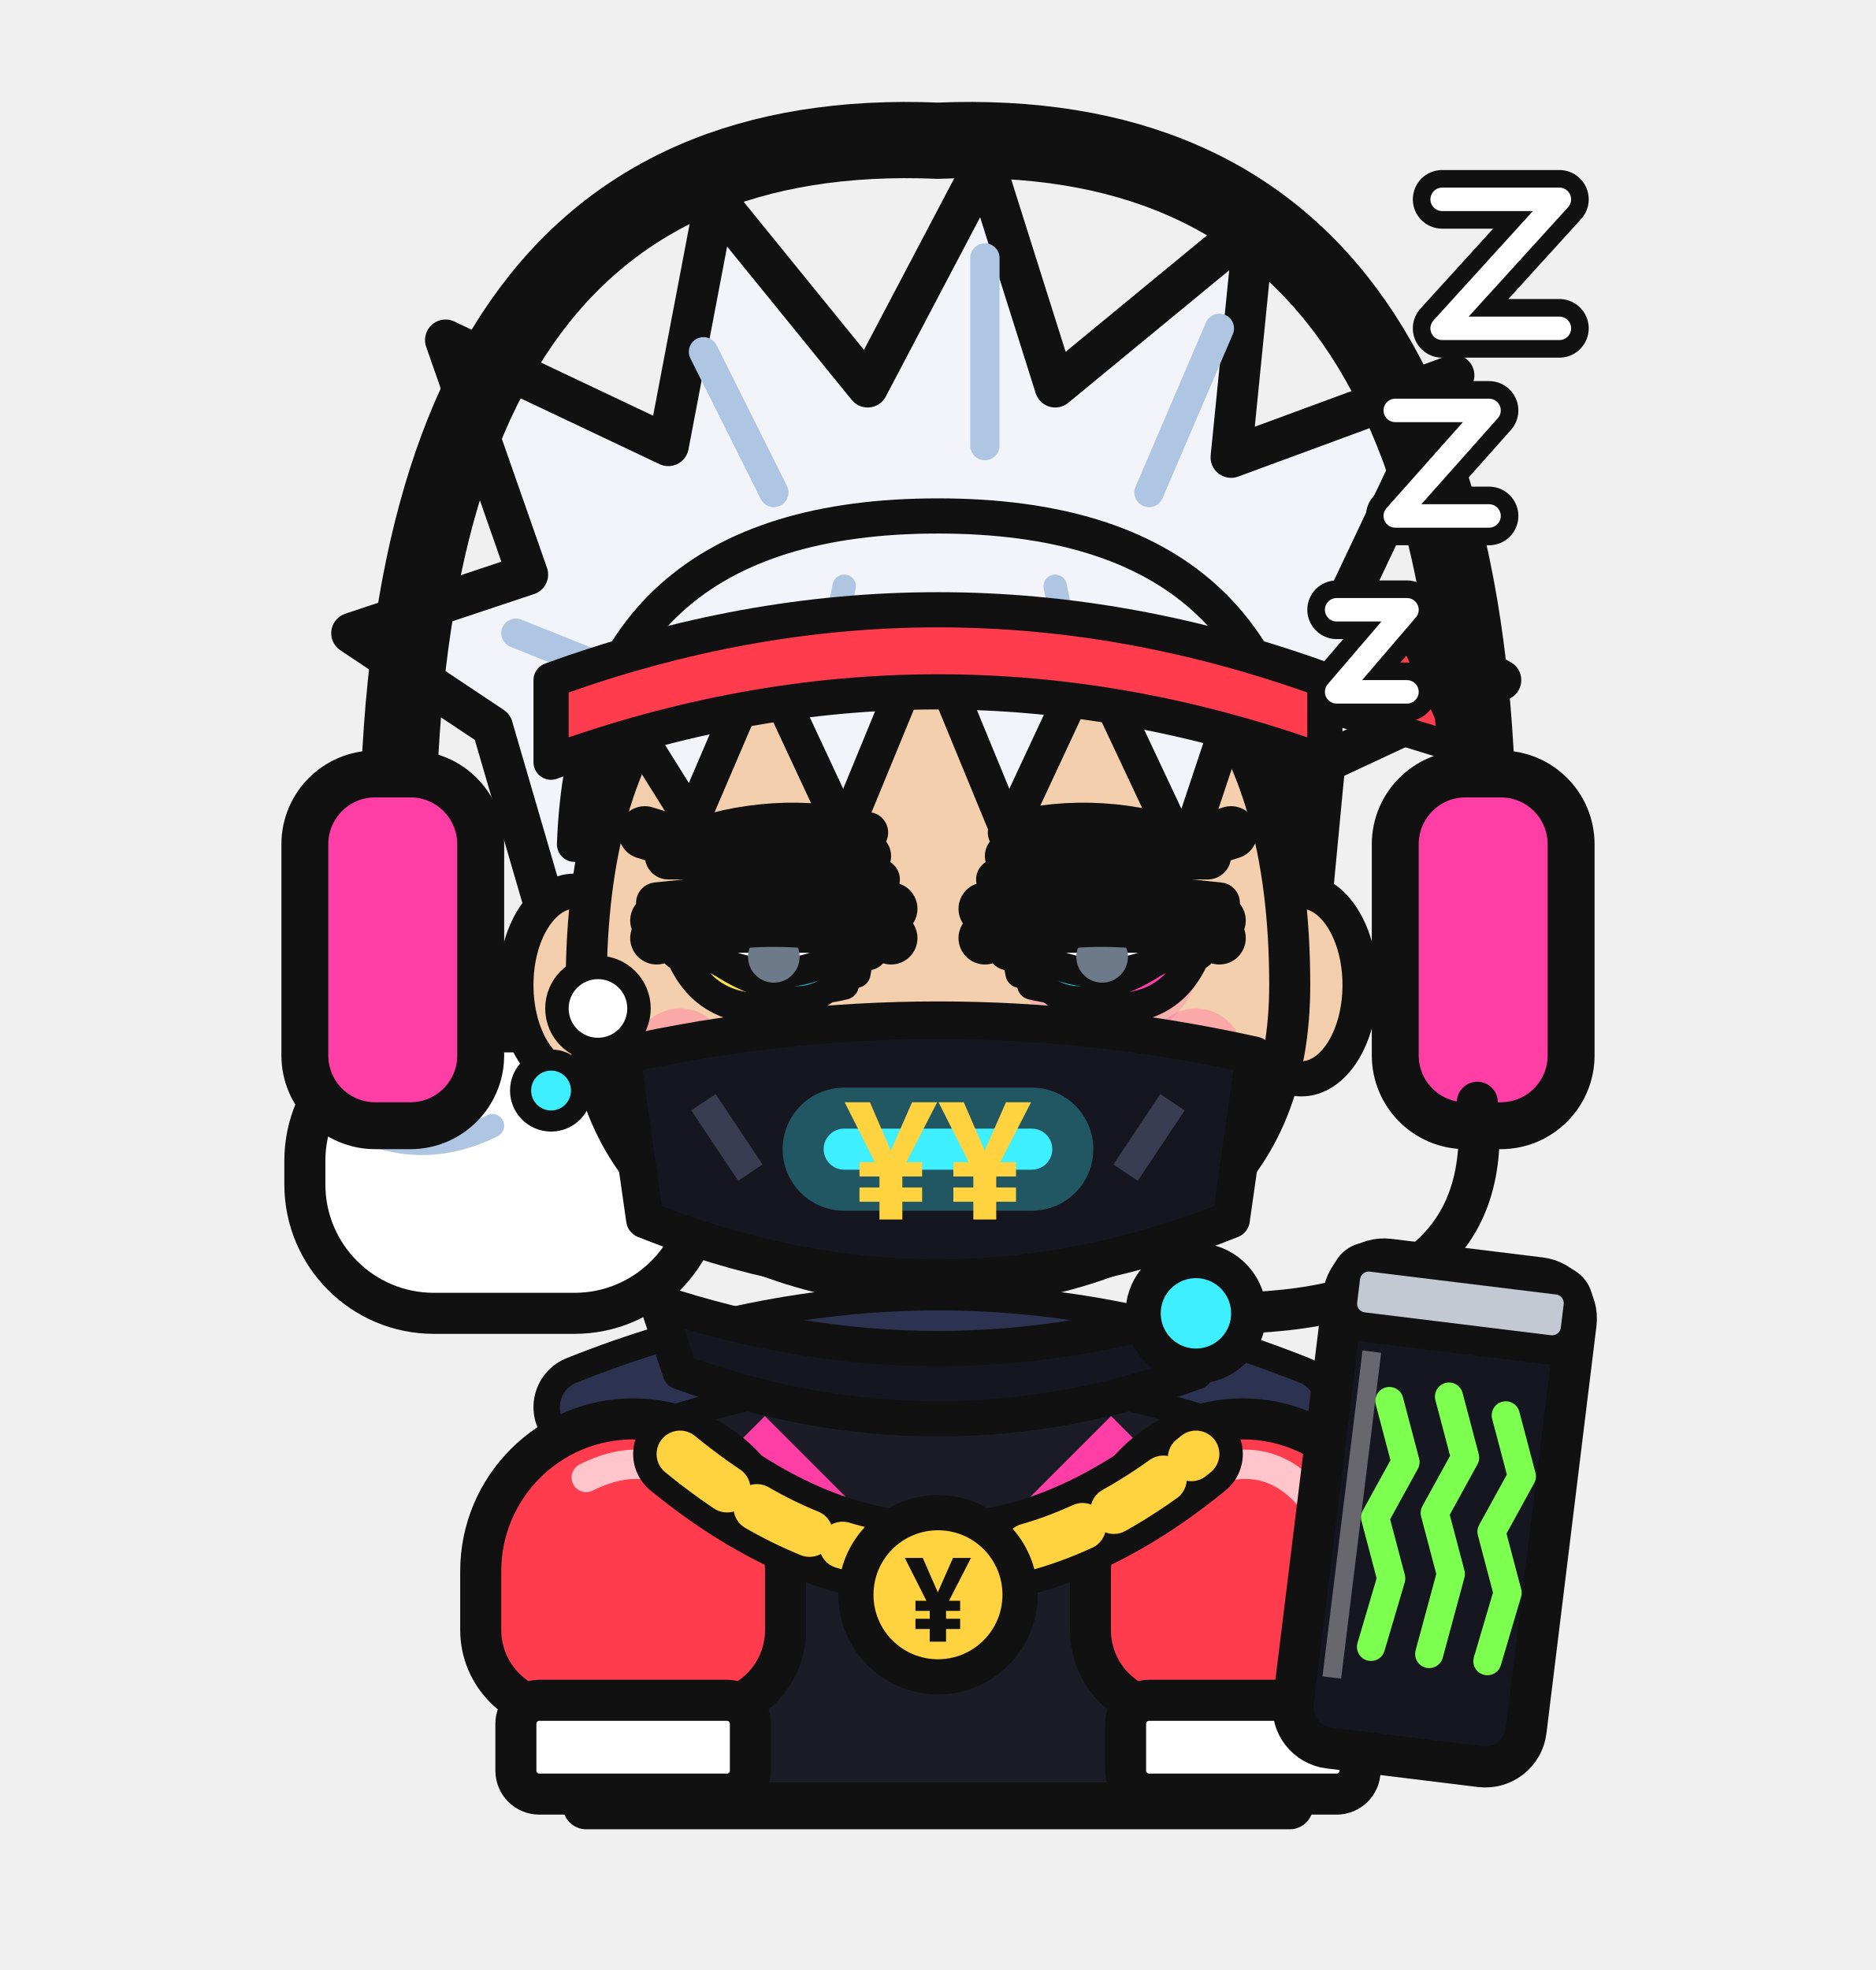
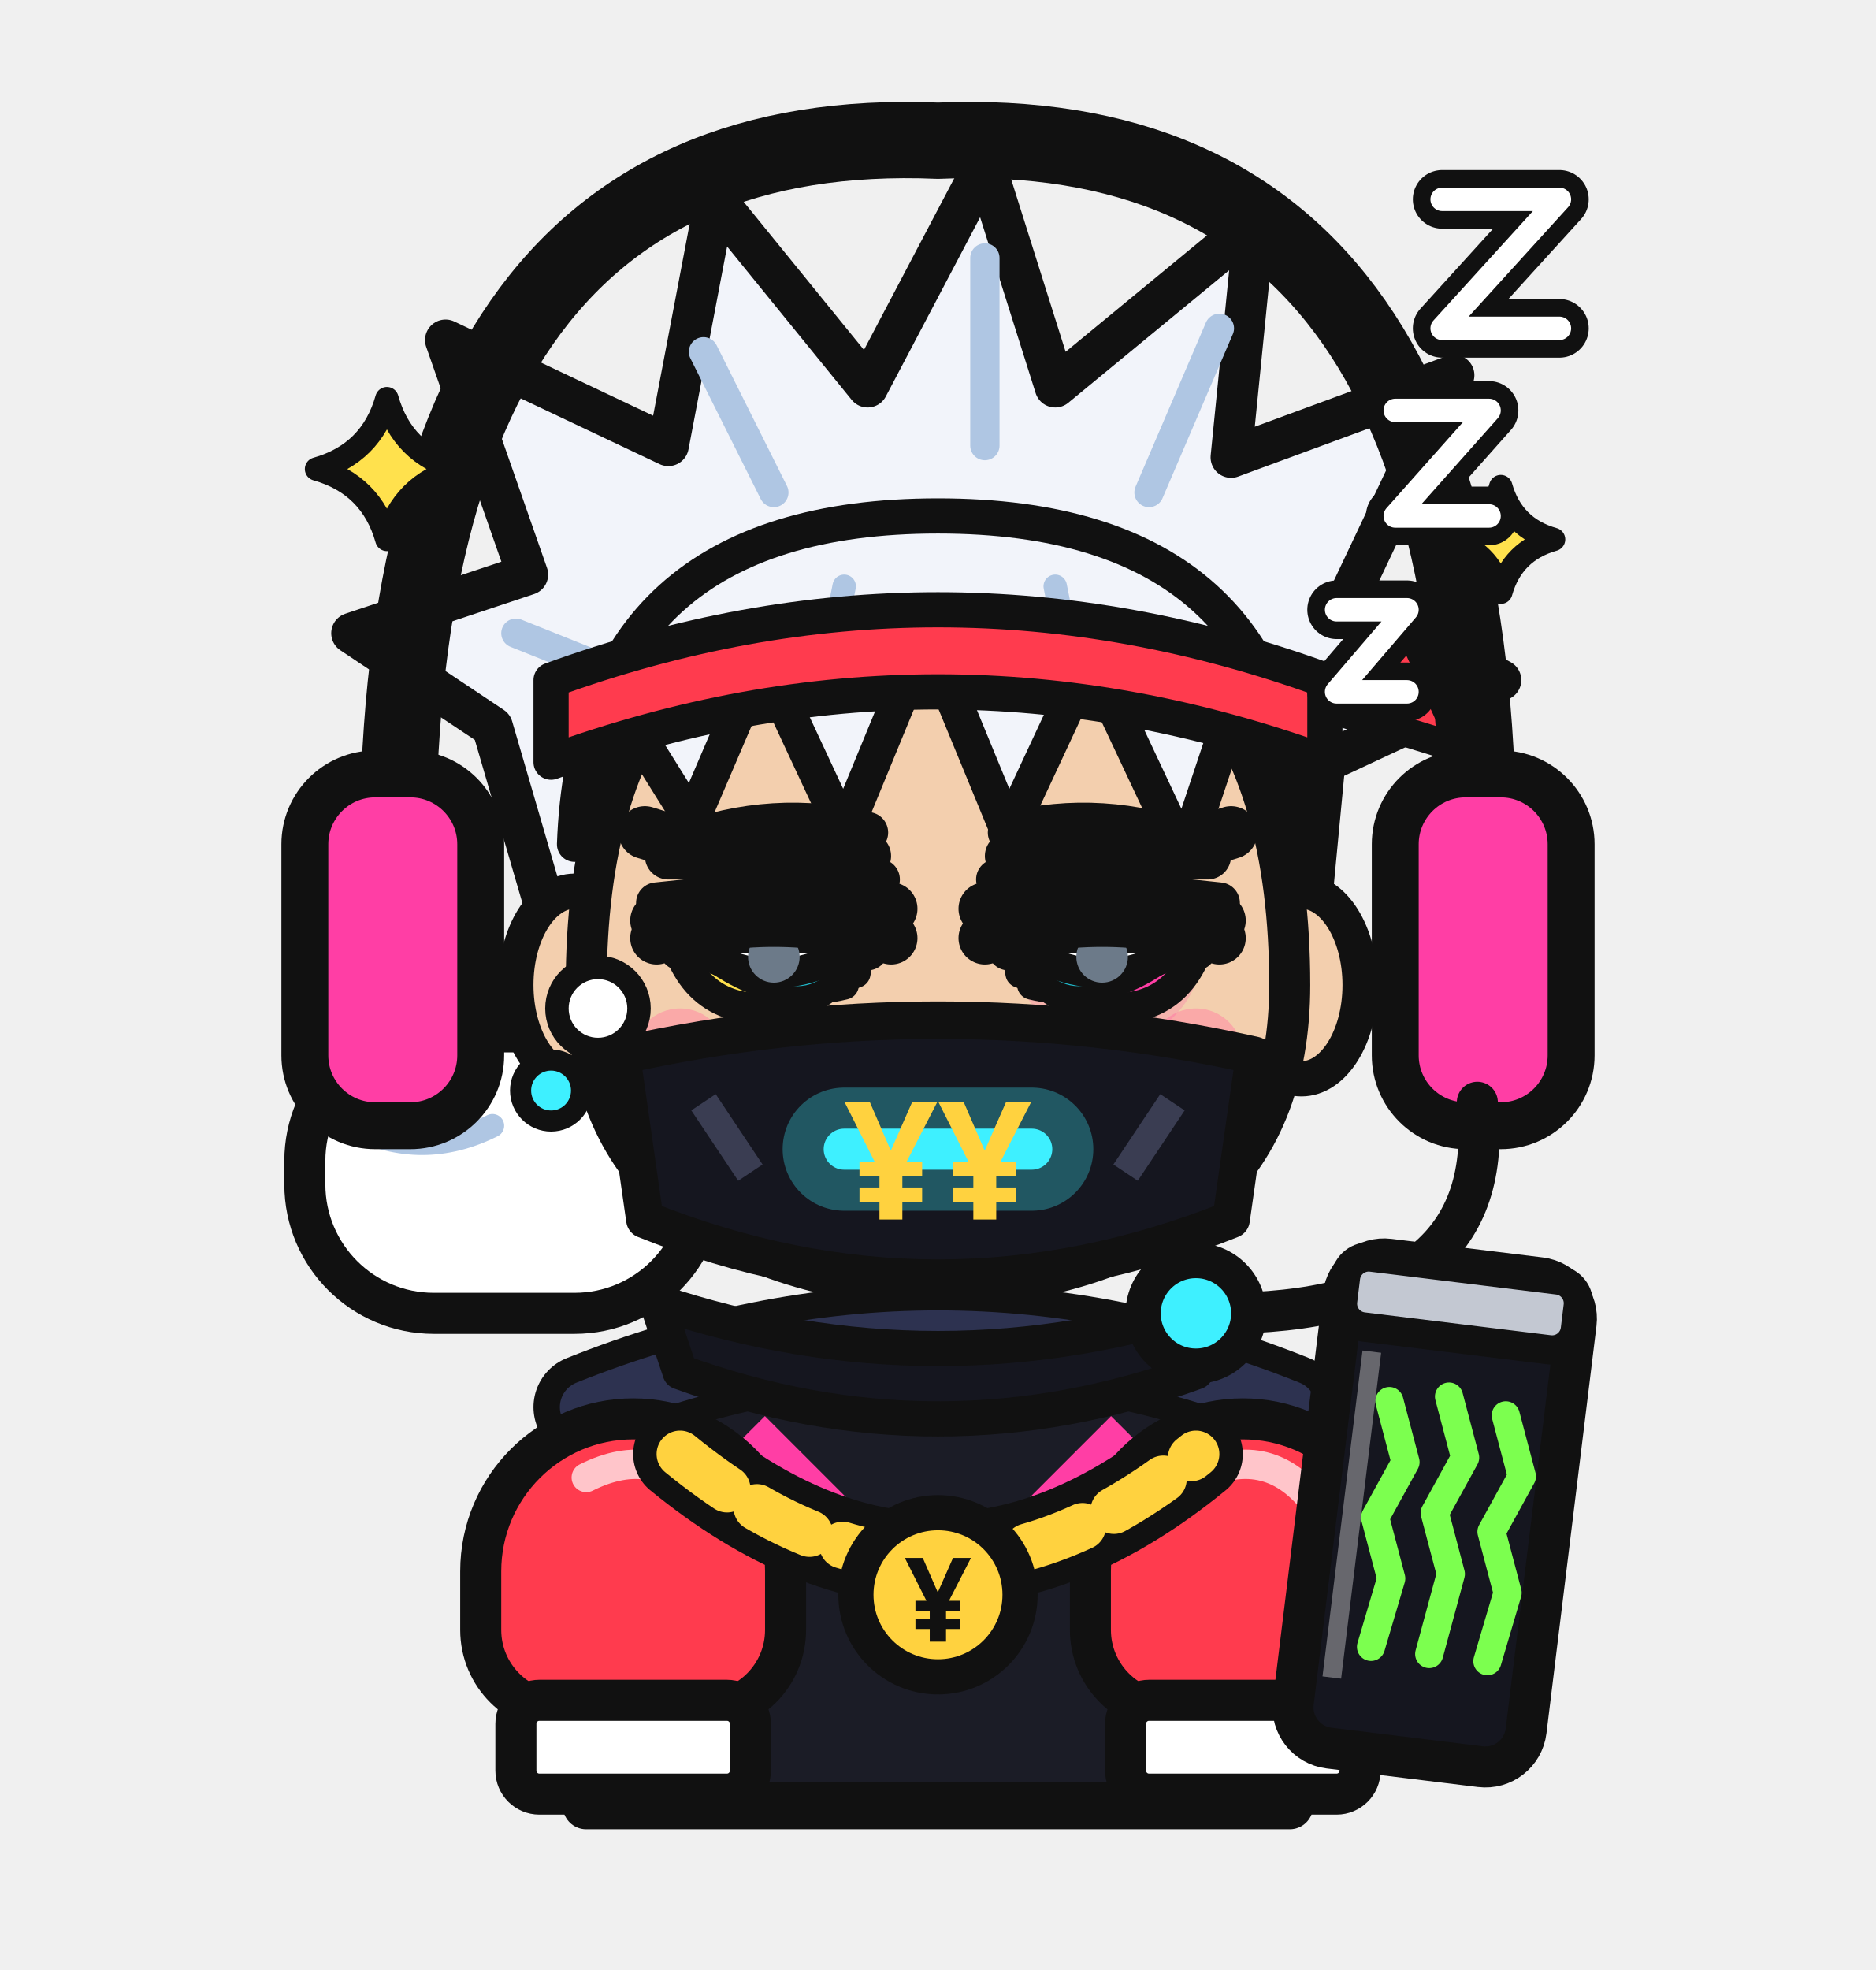
<svg xmlns="http://www.w3.org/2000/svg" viewBox="-20 -16 160 168" width="480" height="504">
  <g id="RUNNER">
    <g id="pillow">
      <rect x="6" y="72" width="34" height="24" rx="11" fill="#fff" stroke="#111" stroke-width="3.5" />
      <path d="M10 80 q6 3 12 0" fill="none" stroke="#AFC6E3" stroke-width="2" stroke-linecap="round" />
    </g>
    <g id="body">
      <g id="jacket">
        <path d="M30 138 L36 102 Q60 92 84 102 L90 138 Z" fill="#1B1C26" stroke="#111" stroke-width="4" stroke-linejoin="round" />
      </g>
      <g id="stripe_neon">
        <path d="M44 106 L60 122 L76 106" fill="none" stroke="#FF3EA5" stroke-width="3.5" stroke-linejoin="round" />
      </g>
      <g id="hood_collar">
        <path d="M30 104 Q60 92 90 104" fill="none" stroke="#111" stroke-width="9" stroke-linecap="round" />
        <path d="M30 104 Q60 92 90 104" fill="none" stroke="#2D3250" stroke-width="4.5" stroke-linecap="round" />
      </g>
    </g>
    <g id="head">
      <g id="hair_back">
        <path d="M29 70 L22 46 L10 38 L25 33 L18 13 L37 22 L41 1 L54 17 L64 -2 L70 17 L87 3 L85 23 L104 16 L95 35 L108 42 L93 49 L91 70 Q60 40 29 70Z" fill="#F2F4FA" stroke="#111" stroke-width="3.5" stroke-linejoin="round" />
        <path d="M40 14 L46 26 M64 6 L64 22 M84 12 L78 26 M24 38 L34 42 M98 40 L88 44" stroke="#AFC6E3" stroke-width="2.5" stroke-linecap="round" />
      </g>
      <g id="ear_L">
        <ellipse cx="29" cy="68" rx="5" ry="8" fill="#F3CFAE" stroke="#111" stroke-width="3" />
      </g>
      <g id="ear_R">
        <ellipse cx="91" cy="68" rx="5" ry="8" fill="#F3CFAE" stroke="#111" stroke-width="3" />
      </g>
      <g id="face_base">
        <path d="M30 68 Q30 34 60 32 Q90 34 90 68 Q90 92 60 94 Q30 92 30 68Z" fill="#F3CFAE" stroke="#111" stroke-width="3.5" />
      </g>
      <g id="eyes">
        <g id="eyes_work">
          <path d="M37 63 L54 62 L53 67 Q45 70 38 64Z" fill="#fff" stroke="#111" stroke-width="2.5" stroke-linejoin="round" />
          <circle cx="47" cy="65.5" r="2.6" fill="#6C7A89" />
          <path d="M83 63 L66 62 L67 67 Q75 70 82 64Z" fill="#fff" stroke="#111" stroke-width="2.5" stroke-linejoin="round" />
          <circle cx="73" cy="65.5" r="2.6" fill="#6C7A89" />
          <g id="lids_work">
            <path d="M36 62.5 L55 61.5 M84 62.5 L65 61.5" stroke="#111" stroke-width="4.5" stroke-linecap="round" />
          </g>
          <g id="eyebags">
            <path d="M40 72 q6 2 12 0 M68 72 q6 2 12 0" fill="none" stroke="#B98B6E" stroke-width="2" stroke-linecap="round" />
          </g>
          <g id="brows_work">
            <path d="M38 56 h15 M82 56 h-15" stroke="#111" stroke-width="3.5" stroke-linecap="round" />
          </g>
        </g>
        <g id="eyes_chill">
          <path d="M38 65 q8 -6 16 0 M66 65 q8 -6 16 0" fill="none" stroke="#111" stroke-width="3.5" stroke-linecap="round" />
          <path d="M38 56 q8 -3 16 -1 M82 56 q-8 -3 -16 -1" stroke="#111" stroke-width="3.5" fill="none" stroke-linecap="round" />
          <circle cx="38" cy="74" r="4" fill="#FF8FA3" opacity=".6" />
          <circle cx="82" cy="74" r="4" fill="#FF8FA3" opacity=".6" />
        </g>
        <g id="eyes_box">
          <g id="cateye_L">
            <path d="M37 61 q8 -2 17 1 q-2 8 -9 8 q-7 0 -8 -9z" fill="#FFE14D" stroke="#111" stroke-width="2.6" />
            <path d="M45.5 61 v7" stroke="#111" stroke-width="3" stroke-linecap="round" />
          </g>
          <g id="cateye_R">
            <circle cx="74.5" cy="65" r="8" fill="#FF3EA5" opacity=".2" />
            <path d="M83 61 q-8 -2 -17 1 q2 8 9 8 q7 0 8 -9z" fill="#FF3EA5" stroke="#111" stroke-width="2.6" />
            <path d="M74.5 61 v7" stroke="#111" stroke-width="3" stroke-linecap="round" />
          </g>
          <g id="brows_box">
            <path d="M35 55 L56 61.5 M85 55 L64 61.5" stroke="#111" stroke-width="4.5" stroke-linecap="round" />
          </g>
        </g>
        <g id="eyes_money">
          <path d="M37 62 L54 60 L52 68 Q44 70 37 62Z" fill="#fff" stroke="#111" stroke-width="2.5" stroke-linejoin="round" />
          <circle cx="48" cy="64.5" r="3.6" fill="#1FB8C9" />
          <circle cx="48" cy="64.5" r="1.5" fill="#111" />
          <path d="M83 62 L66 60 L68 68 Q76 70 83 62Z" fill="#fff" stroke="#111" stroke-width="2.5" stroke-linejoin="round" />
          <circle cx="72" cy="64.5" r="3.6" fill="#1FB8C9" />
          <circle cx="72" cy="64.5" r="1.5" fill="#111" />
          <path d="M36 61 L55 59 M84 61 L65 59" stroke="#111" stroke-width="3.5" stroke-linecap="round" />
          <path d="M37 57 L54 57 M83 57 L66 57" stroke="#111" stroke-width="4" stroke-linecap="round" />
+         </g>
+         <g id="eye_glint">
+           <circle cx="48" cy="64.4" r="1.1" fill="#fff" />
+           <circle cx="72" cy="64.4" r="1.1" fill="#fff" />
        </g>
        <g id="eyes_sleepy">
          <path d="M38 64 Q46 70 54 64 Z" fill="#fff" stroke="#111" stroke-width="2.5" stroke-linejoin="round" />
          <circle cx="46" cy="65.6" r="2.2" fill="#6C7A89" />
          <path d="M82 64 Q74 70 66 64 Z" fill="#fff" stroke="#111" stroke-width="2.5" stroke-linejoin="round" />
          <circle cx="74" cy="65.6" r="2.2" fill="#6C7A89" />
          <path d="M36 64 Q46 61 56 64 M84 64 Q74 61 64 64" fill="none" stroke="#111" stroke-width="4.5" stroke-linecap="round" />
          <path d="M38 57 q8 3 16 2 M82 57 q-8 3 -16 2" fill="none" stroke="#111" stroke-width="3.2" stroke-linecap="round" />
        </g>
      </g>
      <g id="mouth">
        <g id="mouth_smile">
          <path d="M52 80 q8 6 16 0" fill="none" stroke="#111" stroke-width="3.2" stroke-linecap="round" />
        </g>
        <g id="mouth_fang">
          <path d="M52 83 h16" stroke="#111" stroke-width="3.2" stroke-linecap="round" />
          <path d="M64.5 83 l-2 5 l-2 -5z" fill="#fff" stroke="#111" stroke-width="1.5" stroke-linejoin="round" />
        </g>
        <g id="mouth_yawn">
          <ellipse cx="60" cy="85" rx="5.5" ry="7" fill="#111" />
          <path d="M55.5 89 q4.5 -3.5 9 0 q-4.5 3.5 -9 0z" fill="#FF8FA3" />
        </g>
      </g>
      <g id="mask">
        <g id="mask_up">
          <path d="M33 74 Q60 68 87 74 L85 88 Q60 98 35 88Z" fill="#15161F" stroke="#111" stroke-width="3.2" stroke-linejoin="round" />
          <g id="panel_lines">
            <path d="M40 78 l4 6 M80 78 l-4 6" stroke="#3A3D52" stroke-width="2.5" />
          </g>
          <g id="led">
            <g id="led_line">
              <path d="M52 82 h16" fill="none" stroke="#3EF0FF" stroke-width="10.5" stroke-linecap="round" stroke-linejoin="round" opacity=".3" />
              <path d="M52 82 h16" fill="none" stroke="#3EF0FF" stroke-width="3.5" stroke-linecap="round" stroke-linejoin="round" />
            </g>
            <g id="led_yen">
              <text x="60" y="88" text-anchor="middle" font-size="14" font-weight="700" font-family="sans-serif" fill="#FFD23F">¥¥</text>
            </g>
          </g>
        </g>
        <g id="mask_down">
          <path d="M36 95 Q60 103 84 95 L82 101 Q60 109 38 101Z" fill="#15161F" stroke="#111" stroke-width="3" stroke-linejoin="round" />
        </g>
      </g>
      <g id="hair_fringe">
        <path d="M29 56 Q30 28 60 28 Q90 28 91 56 L85 45 L81 57 L73 40 L66 55 L59 38 L52 55 L45 40 L39 54 L34 46Z" fill="#F2F4FA" stroke="#111" stroke-width="3" stroke-linejoin="round" />
        <path d="M52 34 L50 44 M70 34 L72 44" stroke="#AFC6E3" stroke-width="2" stroke-linecap="round" />
      </g>
      <g id="earring_neon">
        <circle cx="27" cy="77" r="2.6" fill="#3EF0FF" stroke="#111" stroke-width="1.8" />
      </g>
      <g id="earbud">
        <circle cx="31" cy="70" r="3.5" fill="#fff" stroke="#111" stroke-width="2" />
      </g>
      <g id="headband">
        <path d="M27 42 Q60 30 93 42 L93 49 Q60 37 27 49Z" fill="#FF3B4E" stroke="#111" stroke-width="3" stroke-linejoin="round" />
        <path d="M92 44 l13 4 l-5 -11" fill="#FF3B4E" stroke="#111" stroke-width="2.5" stroke-linejoin="round" />
      </g>
    </g>
    <g id="props">
      <g id="headset">
        <path d="M14 62 Q12 -6 60 -4 Q108 -6 106 62" fill="none" stroke="#111" stroke-width="6.5" />
        <g id="cup_L">
          <rect x="6" y="50" width="15" height="30" rx="6" fill="#FF3EA5" stroke="#111" stroke-width="4" />
        </g>
        <g id="cup_R">
          <rect x="99" y="50" width="15" height="30" rx="6" fill="#FF3EA5" stroke="#111" stroke-width="4" />
        </g>
        <g id="mic">
          <path d="M106 78 Q108 96 84 96" fill="none" stroke="#111" stroke-width="3.5" stroke-linecap="round" />
          <circle cx="82" cy="96" r="4.5" fill="#3EF0FF" stroke="#111" stroke-width="3" />
        </g>
      </g>
      <g id="glove_L">
        <g transform="translate(34 118)">
          <path d="M-13 0 a13 13 0 1 1 26 0 v5 a7 7 0 0 1 -7 7 h-12 a7 7 0 0 1 -7 -7z" fill="#FF3B4E" stroke="#111" stroke-width="3.5" />
          <path d="M-4 -8 q6 -3 10 2" fill="none" stroke="#fff" stroke-width="2.5" stroke-linecap="round" opacity=".7" />
          <rect x="-10" y="11" width="20" height="8" rx="2" fill="#fff" stroke="#111" stroke-width="3.5" />
        </g>
      </g>
      <g id="glove_R">
        <g transform="translate(86 118)">
          <path d="M-13 0 a13 13 0 1 1 26 0 v5 a7 7 0 0 1 -7 7 h-12 a7 7 0 0 1 -7 -7z" fill="#FF3B4E" stroke="#111" stroke-width="3.5" />
          <path d="M-4 -8 q6 -3 10 2" fill="none" stroke="#fff" stroke-width="2.5" stroke-linecap="round" opacity=".7" />
          <rect x="-10" y="11" width="20" height="8" rx="2" fill="#fff" stroke="#111" stroke-width="3.5" />
        </g>
      </g>
      <g id="monster_can">
        <g transform="translate(102 116) rotate(7)">
          <rect x="-10" y="-24" width="20" height="42" rx="3.5" fill="#15161F" stroke="#111" stroke-width="3.5" />
          <rect x="-10" y="-24" width="20" height="6" rx="2" fill="#C3C8D2" stroke="#111" stroke-width="2.5" />
          <path d="M-5 -12 l2 5 l-2 5 l2 5 l-1 6 M0 -13 l2 5 l-2 5 l2 5 l-1 7 M5 -12 l2 5 l-2 5 l2 5 l-1 6" fill="none" stroke="#7CFF4F" stroke-width="2.4" stroke-linecap="round" stroke-linejoin="round" />
          <path d="M-7 -16 v28" stroke="#fff" stroke-width="1.6" opacity=".35" />
        </g>
      </g>
      <g id="chain_gold">
        <path d="M38 108 Q60 126 82 108" fill="none" stroke="#111" stroke-width="8" stroke-linecap="round" />
        <path d="M38 108 Q60 126 82 108" fill="none" stroke="#FFD23F" stroke-width="4" stroke-dasharray="5 3" stroke-linecap="round" />
        <g id="coin" transform="translate(60 120)">
          <circle r="7" fill="#FFD23F" stroke="#111" stroke-width="3" />
          <text y="4" text-anchor="middle" font-size="10" font-weight="700" font-family="sans-serif" fill="#111">¥</text>
        </g>
      </g>
+       <g id="sparkle">
+         <path d="M13 18 Q14.32 22.68 19 24 Q14.32 25.32 13 30 Q11.68 25.32 7 24 Q11.68 22.68 13 18Z M108 25.5 Q108.99 29.01 112.5 30 Q108.99 30.99 108 34.5 Q107.01 30.99 103.5 30 Q107.01 29.01 108 25.5Z" fill="#FFE14D" stroke="#111" stroke-width="2" stroke-linejoin="round" />
+       </g>
      <g id="zzz">
        <path d="M94 36 h6 l-6 7 h6 M99 19 h8 l-8 9 h8 M103 1 h10 l-10 11 h10" fill="none" stroke="#111" stroke-width="5" stroke-linecap="round" stroke-linejoin="round" />
        <path d="M94 36 h6 l-6 7 h6 M99 19 h8 l-8 9 h8 M103 1 h10 l-10 11 h10" fill="none" stroke="#fff" stroke-width="2" stroke-linecap="round" stroke-linejoin="round" />
      </g>
    </g>
  </g>
</svg>
